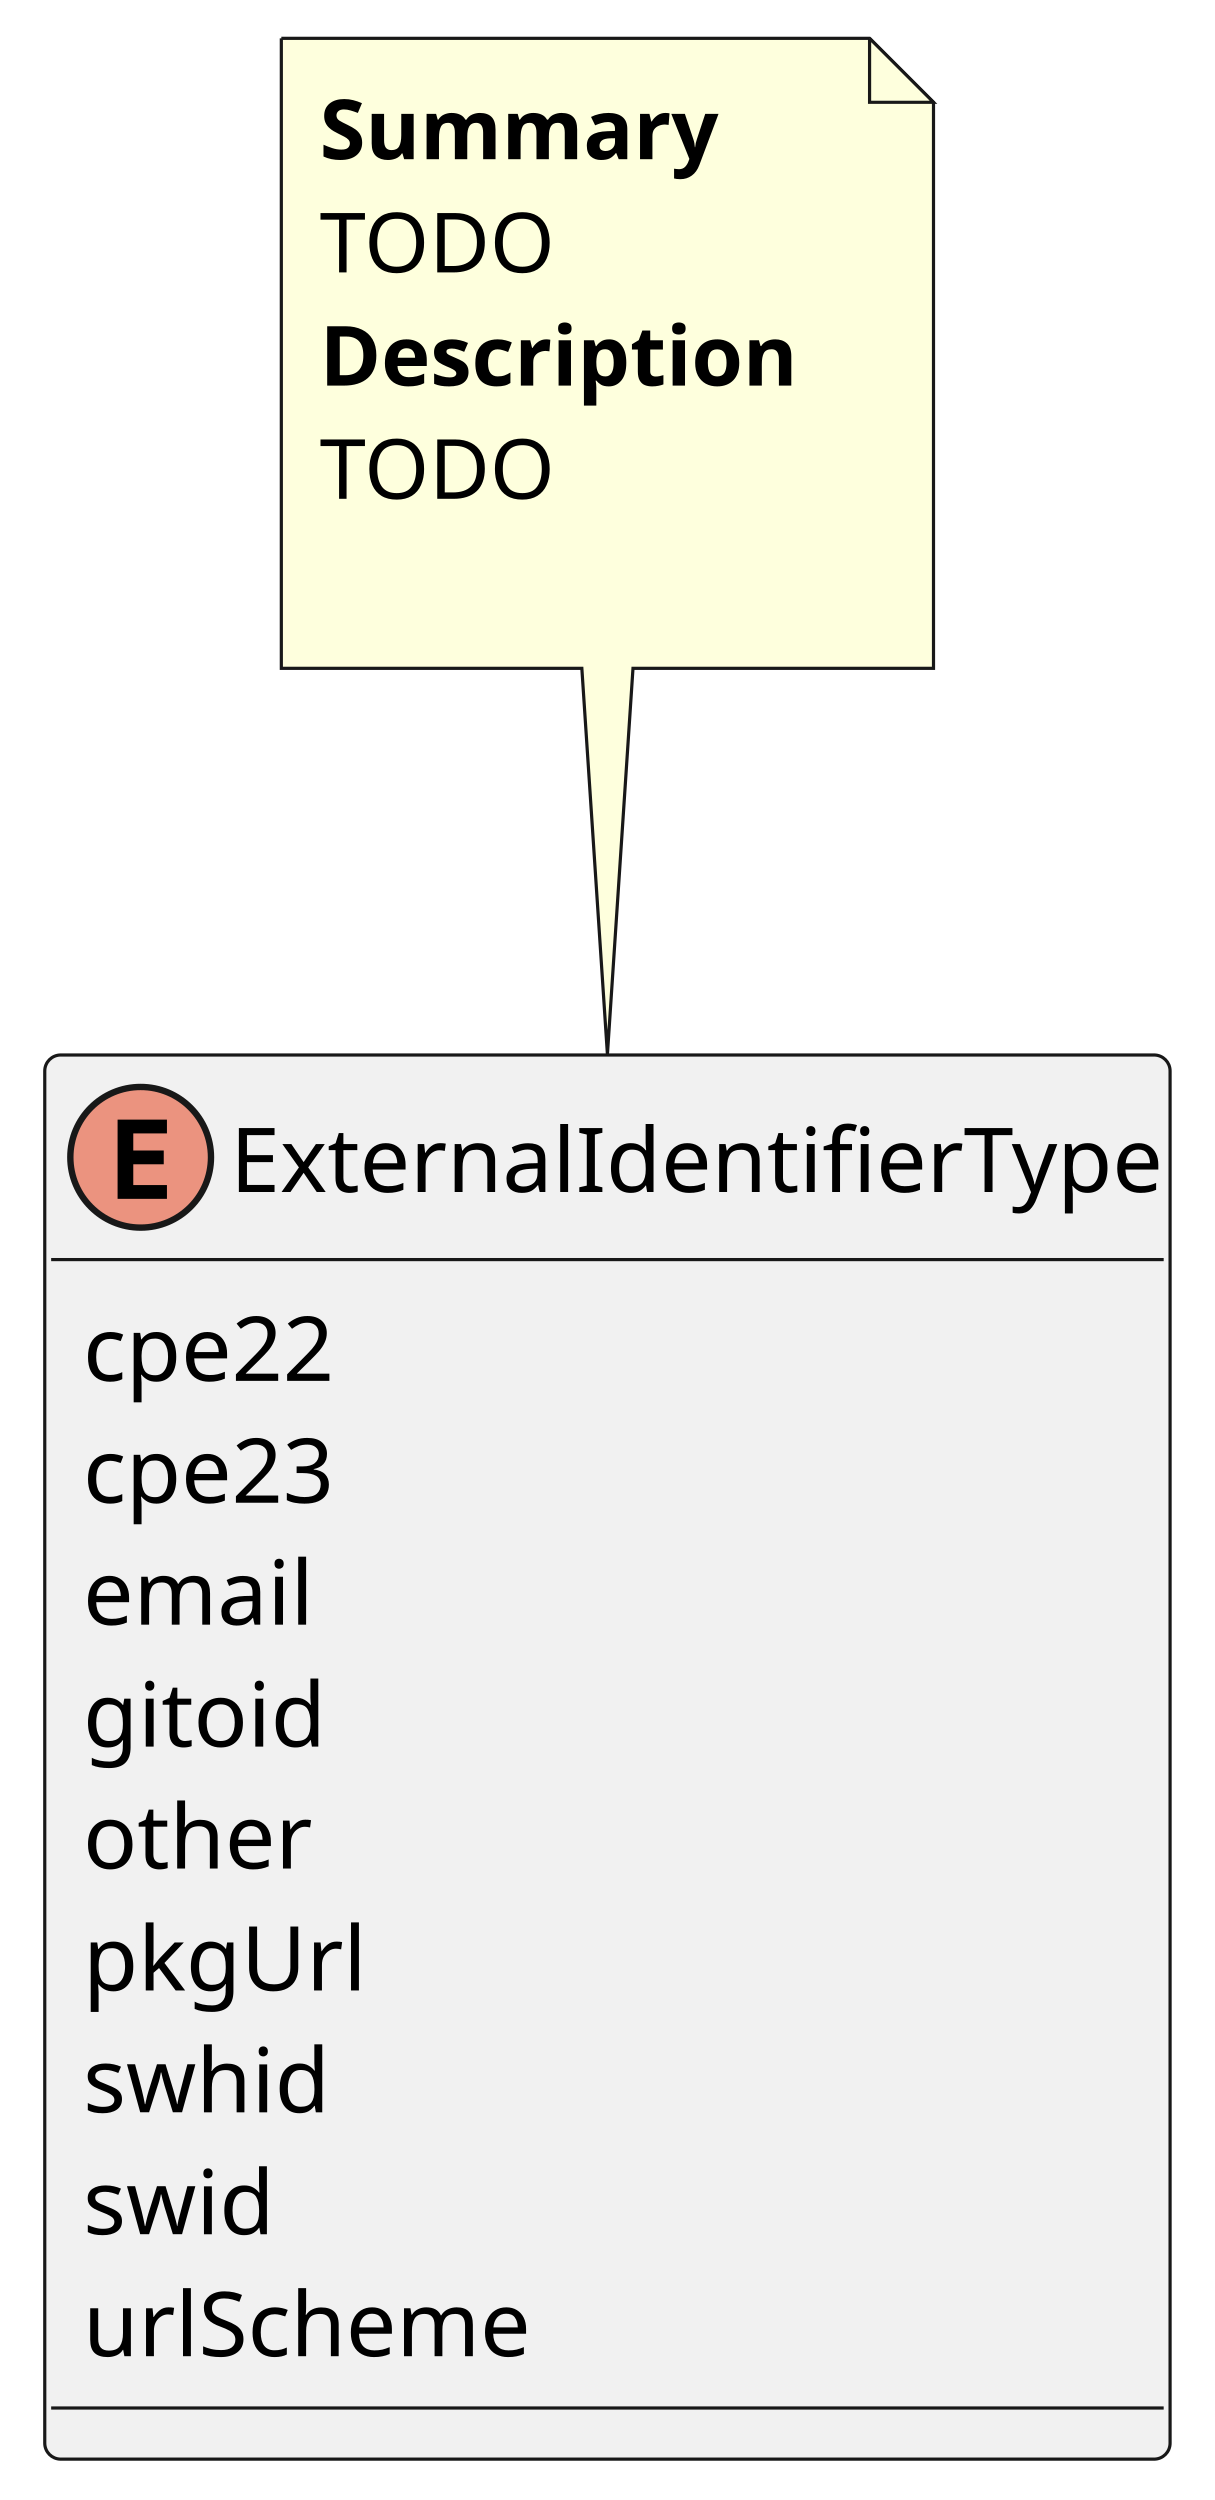
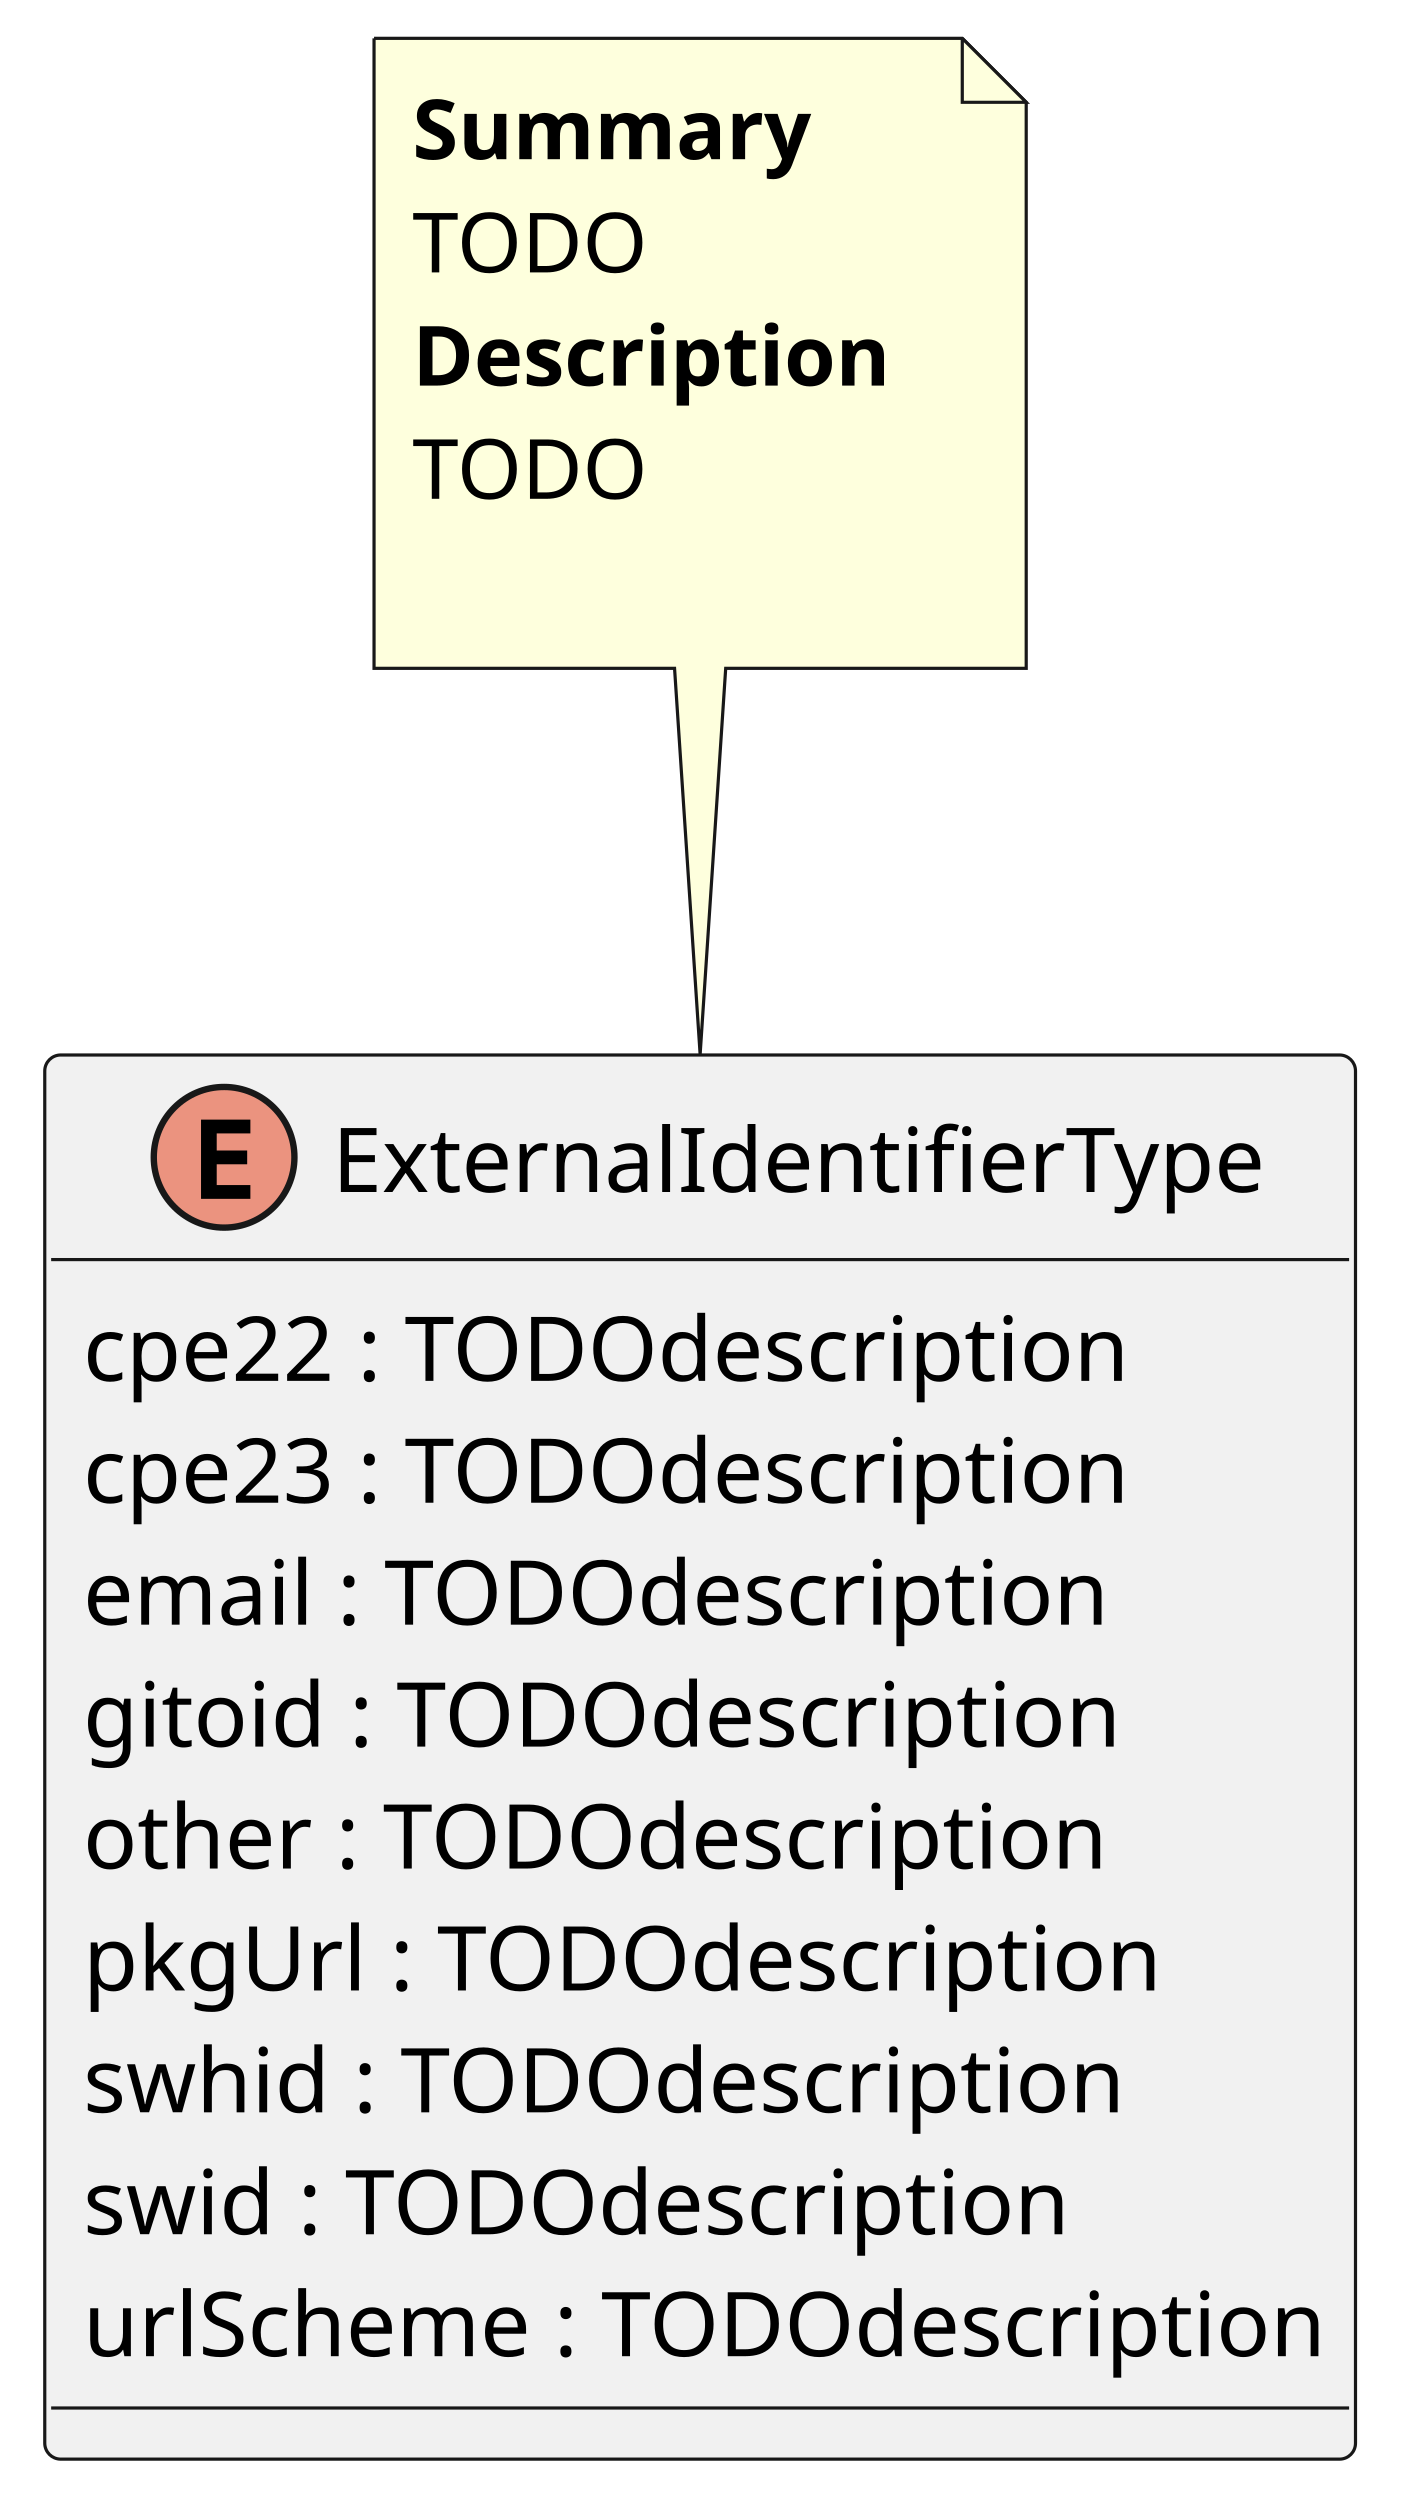
- <svg xmlns="http://www.w3.org/2000/svg" contentStyleType="text/css" height="391px" preserveAspectRatio="none" style="width:190px;height:391px;background:#FFFFFF;" version="1.1" viewBox="0 0 190 391" width="190px" zoomAndPan="magnify">
+ <svg xmlns="http://www.w3.org/2000/svg" contentStyleType="text/css" height="391px" preserveAspectRatio="none" style="width:219px;height:391px;background:#FFFFFF;" version="1.1" viewBox="0 0 219 391" width="219px" zoomAndPan="magnify">
  <defs />
  <g>
    <g id="elem_ExternalIdentifierType">
-       <rect codeLine="1" fill="#F1F1F1" height="219.611" id="ExternalIdentifierType" rx="2.5" ry="2.5" style="stroke:#181818;stroke-width:0.5;" width="176" x="7" y="165" />
-       <ellipse cx="22" cy="181" fill="#EB937F" rx="11" ry="11" style="stroke:#181818;stroke-width:1.0;" />
-       <path d="M18.391,175.109 L26.109,175.109 L26.109,177.266 L20.844,177.266 L20.844,179.938 L25.609,179.938 L25.609,182.094 L20.844,182.094 L20.844,185.344 L26.109,185.344 L26.109,187.5 L18.391,187.5 L18.391,175.109 Z " fill="#000000" />
-       <text fill="#000000" font-family="sans-serif" font-size="14" lengthAdjust="spacing" textLength="144" x="36" y="186.432">ExternalIdentifierType</text>
-       <line style="stroke:#181818;stroke-width:0.5;" x1="8" x2="182" y1="197" y2="197" />
-       <text fill="#000000" font-family="sans-serif" font-size="14" lengthAdjust="spacing" textLength="39" x="13" y="215.966">cpe22</text>
-       <text fill="#000000" font-family="sans-serif" font-size="14" lengthAdjust="spacing" textLength="39" x="13" y="235.034">cpe23</text>
-       <text fill="#000000" font-family="sans-serif" font-size="14" lengthAdjust="spacing" textLength="35" x="13" y="254.102">email</text>
-       <text fill="#000000" font-family="sans-serif" font-size="14" lengthAdjust="spacing" textLength="37" x="13" y="273.17">gitoid</text>
-       <text fill="#000000" font-family="sans-serif" font-size="14" lengthAdjust="spacing" textLength="36" x="13" y="292.238">other</text>
-       <text fill="#000000" font-family="sans-serif" font-size="14" lengthAdjust="spacing" textLength="40" x="13" y="311.305">pkgUrl</text>
-       <text fill="#000000" font-family="sans-serif" font-size="14" lengthAdjust="spacing" textLength="37" x="13" y="330.373">swhid</text>
-       <text fill="#000000" font-family="sans-serif" font-size="14" lengthAdjust="spacing" textLength="29" x="13" y="349.441">swid</text>
-       <text fill="#000000" font-family="sans-serif" font-size="14" lengthAdjust="spacing" textLength="68" x="13" y="368.509">urlScheme</text>
-       <line style="stroke:#181818;stroke-width:0.5;" x1="8" x2="182" y1="376.611" y2="376.611" />
+       <rect codeLine="1" fill="#F1F1F1" height="219.611" id="ExternalIdentifierType" rx="2.5" ry="2.5" style="stroke:#181818;stroke-width:0.5;" width="205" x="7" y="165" />
+       <ellipse cx="35.05" cy="181" fill="#EB937F" rx="11" ry="11" style="stroke:#181818;stroke-width:1.0;" />
+       <path d="M31.441,175.109 L39.159,175.109 L39.159,177.266 L33.894,177.266 L33.894,179.938 L38.659,179.938 L38.659,182.094 L33.894,182.094 L33.894,185.344 L39.159,185.344 L39.159,187.5 L31.441,187.5 L31.441,175.109 Z " fill="#000000" />
+       <text fill="#000000" font-family="sans-serif" font-size="14" lengthAdjust="spacing" textLength="144" x="51.95" y="186.432">ExternalIdentifierType</text>
+       <line style="stroke:#181818;stroke-width:0.5;" x1="8" x2="211" y1="197" y2="197" />
+       <text fill="#000000" font-family="sans-serif" font-size="14" lengthAdjust="spacing" textLength="164" x="13" y="215.966">cpe22 : TODOdescription</text>
+       <text fill="#000000" font-family="sans-serif" font-size="14" lengthAdjust="spacing" textLength="164" x="13" y="235.034">cpe23 : TODOdescription</text>
+       <text fill="#000000" font-family="sans-serif" font-size="14" lengthAdjust="spacing" textLength="160" x="13" y="254.102">email : TODOdescription</text>
+       <text fill="#000000" font-family="sans-serif" font-size="14" lengthAdjust="spacing" textLength="162" x="13" y="273.17">gitoid : TODOdescription</text>
+       <text fill="#000000" font-family="sans-serif" font-size="14" lengthAdjust="spacing" textLength="161" x="13" y="292.238">other : TODOdescription</text>
+       <text fill="#000000" font-family="sans-serif" font-size="14" lengthAdjust="spacing" textLength="165" x="13" y="311.305">pkgUrl : TODOdescription</text>
+       <text fill="#000000" font-family="sans-serif" font-size="14" lengthAdjust="spacing" textLength="162" x="13" y="330.373">swhid : TODOdescription</text>
+       <text fill="#000000" font-family="sans-serif" font-size="14" lengthAdjust="spacing" textLength="154" x="13" y="349.441">swid : TODOdescription</text>
+       <text fill="#000000" font-family="sans-serif" font-size="14" lengthAdjust="spacing" textLength="193" x="13" y="368.509">urlScheme : TODOdescription</text>
+       <line style="stroke:#181818;stroke-width:0.5;" x1="8" x2="211" y1="376.611" y2="376.611" />
    </g>
    <g id="elem_GMN3">
-       <path d="M44,6 L44,104.53 A0,0 0 0 0 44,104.53 L91,104.53 L95,164.9 L99,104.53 L146,104.53 A0,0 0 0 0 146,104.53 L146,16 L136,6 L44,6 A0,0 0 0 0 44,6 " fill="#FEFFDD" style="stroke:#181818;stroke-width:0.5;" />
-       <path d="M136,6 L136,16 L146,16 L136,6 " fill="#FEFFDD" style="stroke:#181818;stroke-width:0.5;" />
-       <text fill="#000000" font-family="sans-serif" font-size="13" font-weight="bold" lengthAdjust="spacing" textLength="62" x="50" y="24.897">Summary</text>
-       <text fill="#000000" font-family="sans-serif" font-size="13" lengthAdjust="spacing" textLength="38" x="50" y="42.603">TODO</text>
-       <text fill="#000000" font-family="sans-serif" font-size="13" font-weight="bold" lengthAdjust="spacing" textLength="81" x="50" y="60.309">Description</text>
-       <text fill="#000000" font-family="sans-serif" font-size="13" lengthAdjust="spacing" textLength="38" x="50" y="78.015">TODO</text>
-       <text fill="#000000" font-family="sans-serif" font-size="13" lengthAdjust="spacing" textLength="3" x="50" y="95.721"> </text>
+       <path d="M58.5,6 L58.5,104.53 A0,0 0 0 0 58.5,104.53 L105.5,104.53 L109.5,164.9 L113.5,104.53 L160.5,104.53 A0,0 0 0 0 160.5,104.53 L160.5,16 L150.5,6 L58.5,6 A0,0 0 0 0 58.5,6 " fill="#FEFFDD" style="stroke:#181818;stroke-width:0.5;" />
+       <path d="M150.5,6 L150.5,16 L160.5,16 L150.5,6 " fill="#FEFFDD" style="stroke:#181818;stroke-width:0.5;" />
+       <text fill="#000000" font-family="sans-serif" font-size="13" font-weight="bold" lengthAdjust="spacing" textLength="62" x="64.5" y="24.897">Summary</text>
+       <text fill="#000000" font-family="sans-serif" font-size="13" lengthAdjust="spacing" textLength="38" x="64.5" y="42.603">TODO</text>
+       <text fill="#000000" font-family="sans-serif" font-size="13" font-weight="bold" lengthAdjust="spacing" textLength="81" x="64.5" y="60.309">Description</text>
+       <text fill="#000000" font-family="sans-serif" font-size="13" lengthAdjust="spacing" textLength="38" x="64.5" y="78.015">TODO</text>
+       <text fill="#000000" font-family="sans-serif" font-size="13" lengthAdjust="spacing" textLength="3" x="64.5" y="95.721"> </text>
    </g>
  </g>
</svg>
